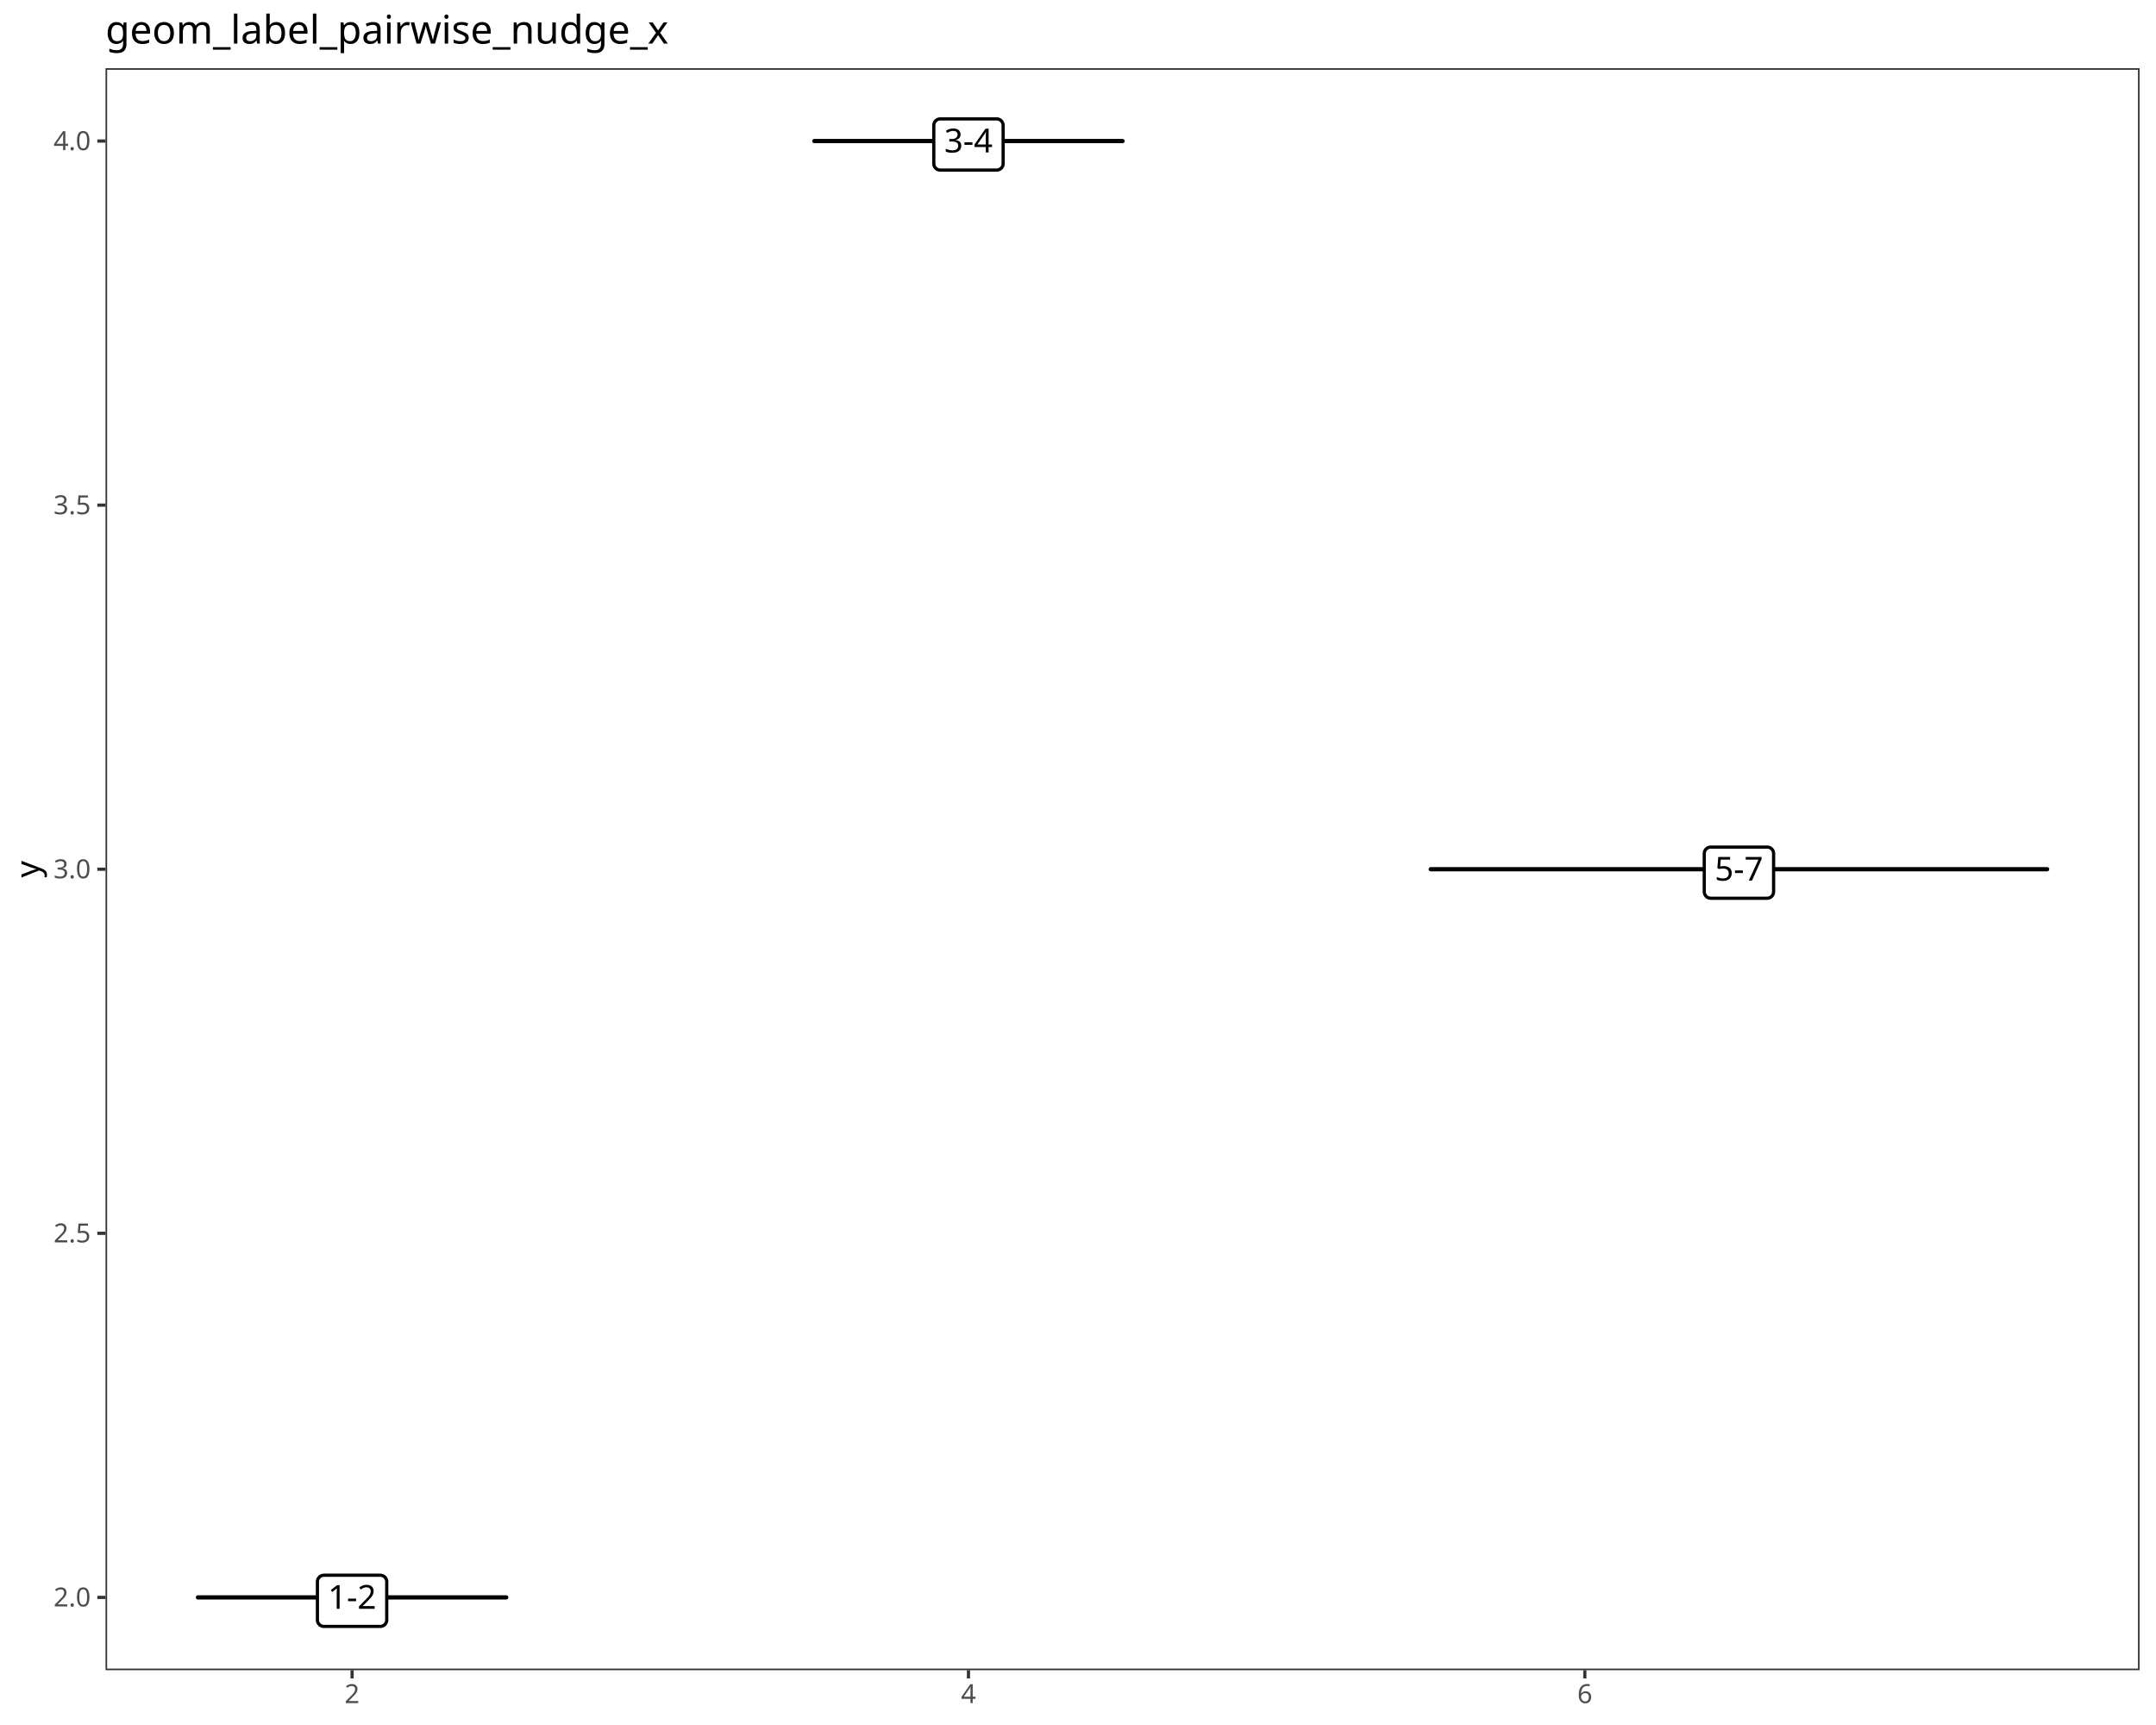
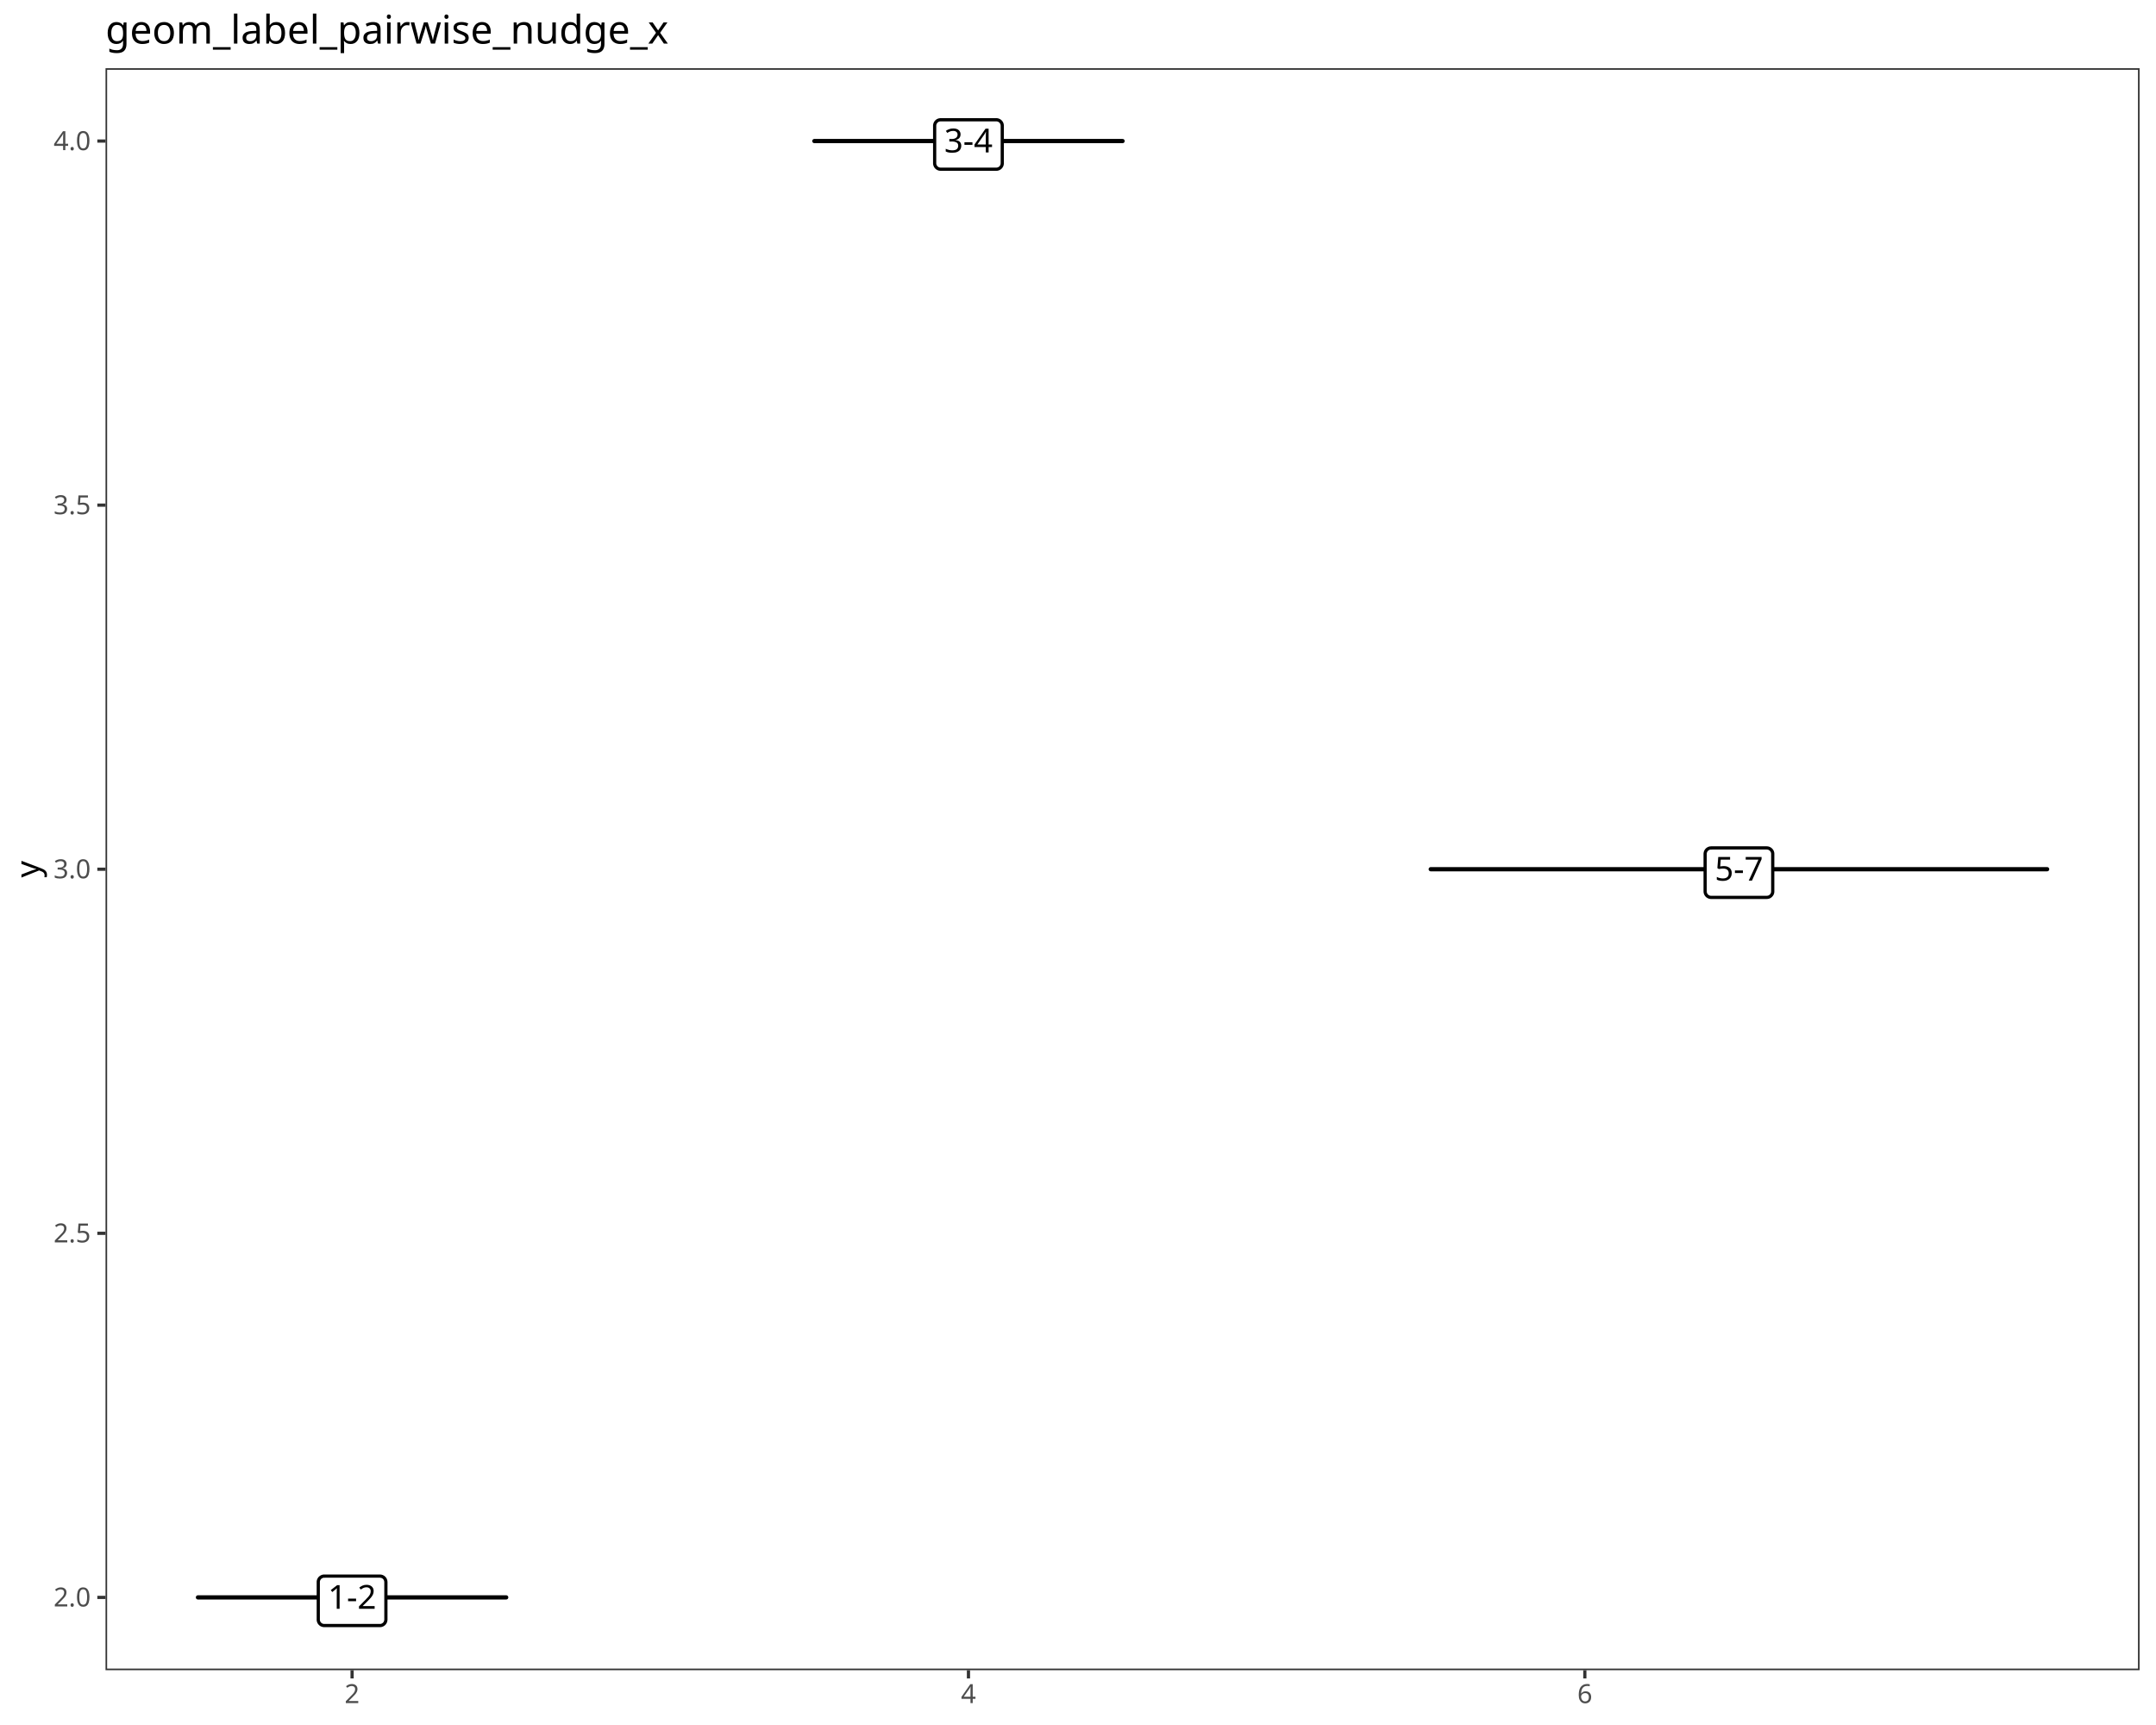
<svg xmlns="http://www.w3.org/2000/svg" class="svglite" data-engine-version="2.0" width="720.00pt" height="576.00pt" viewBox="0 0 720.00 576.00">
  <defs>
    <style type="text/css">
    .svglite line, .svglite polyline, .svglite polygon, .svglite path, .svglite rect, .svglite circle {
      fill: none;
      stroke: #000000;
      stroke-linecap: round;
      stroke-linejoin: round;
      stroke-miterlimit: 10.00;
    }
  </style>
  </defs>
  <rect width="100%" height="100%" style="stroke: none; fill: #FFFFFF;" />
  <defs>
    <clipPath id="cpMC4wMHw3MjAuMDB8MC4wMHw1NzYuMDA=">
      <rect x="0.00" y="0.00" width="720.00" height="576.00" />
    </clipPath>
  </defs>
  <g clip-path="url(#cpMC4wMHw3MjAuMDB8MC4wMHw1NzYuMDA=)">
    <rect x="0.00" y="0.00" width="720.00" height="576.00" style="stroke-width: 1.07; stroke: #FFFFFF; fill: #FFFFFF;" />
  </g>
  <defs>
    <clipPath id="cpMzUuMjR8NzE0LjUyfDIyLjc4fDU1Ny43MQ==">
      <rect x="35.24" y="22.78" width="679.28" height="534.92" />
    </clipPath>
  </defs>
  <g clip-path="url(#cpMzUuMjR8NzE0LjUyfDIyLjc4fDU1Ny43MQ==)">
    <rect x="35.24" y="22.78" width="679.28" height="534.92" style="stroke-width: 1.07; stroke: none; fill: #FFFFFF;" />
    <line x1="66.11" y1="533.39" x2="169.04" y2="533.39" style="stroke-width: 1.42;" />
-     <polygon points="108.16,543.08 126.99,543.08 126.91,543.08 127.25,543.07 127.59,543.00 127.92,542.87 128.22,542.70 128.49,542.48 128.72,542.22 128.91,541.93 129.04,541.61 129.13,541.27 129.15,540.92 129.15,540.92 129.15,528.15 129.15,528.15 129.13,527.81 129.04,527.47 128.91,527.15 128.72,526.85 128.49,526.59 128.22,526.37 127.92,526.20 127.59,526.08 127.25,526.01 126.99,525.99 108.16,525.99 108.42,526.01 108.07,525.99 107.73,526.04 107.39,526.13 107.08,526.28 106.79,526.48 106.54,526.72 106.33,527.00 106.17,527.31 106.06,527.64 106.00,527.98 106.00,528.15 106.00,540.92 106.00,540.75 106.00,541.10 106.06,541.44 106.17,541.77 106.33,542.08 106.54,542.35 106.79,542.60 107.08,542.79 107.39,542.94 107.73,543.04 108.07,543.08 " style="stroke-width: 1.07; fill: #FFFFFF;" />
+     <polygon points="108.27,542.79 126.88,542.79 126.80,542.79 127.12,542.78 127.43,542.72 127.73,542.60 128.01,542.44 128.26,542.24 128.47,542.00 128.64,541.73 128.76,541.44 128.84,541.13 128.87,540.81 128.87,540.81 128.87,528.27 128.87,528.27 128.84,527.95 128.76,527.64 128.64,527.34 128.47,527.07 128.26,526.83 128.01,526.63 127.73,526.47 127.43,526.36 127.12,526.30 126.88,526.28 108.27,526.28 108.51,526.30 108.19,526.28 107.87,526.32 107.57,526.41 107.28,526.55 107.02,526.73 106.78,526.95 106.59,527.21 106.44,527.49 106.34,527.79 106.29,528.11 106.29,528.27 106.29,540.81 106.29,540.65 106.29,540.97 106.34,541.28 106.44,541.59 106.59,541.87 106.78,542.12 107.02,542.35 107.28,542.53 107.57,542.66 107.87,542.75 108.19,542.79 " style="stroke-width: 1.07; fill: #FFFFFF;" />
    <text x="117.58" y="537.19" text-anchor="middle" style="font-size: 11.04px; font-family: sans;" textLength="15.96px" lengthAdjust="spacingAndGlyphs">1-2</text>
    <line x1="271.96" y1="47.10" x2="374.88" y2="47.10" style="stroke-width: 1.42;" />
-     <polygon points="314.00,56.79 332.84,56.79 332.75,56.79 333.10,56.77 333.44,56.70 333.76,56.58 334.06,56.41 334.33,56.19 334.56,55.93 334.75,55.63 334.89,55.31 334.97,54.98 335.00,54.63 335.00,54.63 335.00,41.86 335.00,41.86 334.97,41.51 334.89,41.18 334.75,40.86 334.56,40.56 334.33,40.30 334.06,40.08 333.76,39.91 333.44,39.78 333.10,39.72 332.84,39.70 314.00,39.70 314.26,39.72 313.91,39.70 313.57,39.74 313.23,39.84 312.92,39.99 312.63,40.19 312.38,40.43 312.17,40.70 312.01,41.01 311.90,41.34 311.85,41.69 311.84,41.86 311.84,54.63 311.85,54.45 311.85,54.80 311.90,55.15 312.01,55.48 312.17,55.78 312.38,56.06 312.63,56.30 312.92,56.50 313.23,56.65 313.57,56.75 313.91,56.79 " style="stroke-width: 1.07; fill: #FFFFFF;" />
+     <polygon points="314.12,56.50 332.72,56.50 332.64,56.50 332.96,56.49 333.27,56.42 333.57,56.31 333.85,56.15 334.10,55.95 334.31,55.71 334.48,55.44 334.61,55.14 334.68,54.83 334.71,54.51 334.71,54.51 334.71,41.97 334.71,41.97 334.68,41.66 334.61,41.35 334.48,41.05 334.31,40.78 334.10,40.54 333.85,40.34 333.57,40.18 333.27,40.07 332.96,40.00 332.72,39.99 314.12,39.99 314.36,40.00 314.04,39.99 313.72,40.03 313.41,40.12 313.12,40.25 312.86,40.44 312.63,40.66 312.44,40.91 312.29,41.20 312.19,41.50 312.13,41.81 312.13,41.97 312.13,54.51 312.13,54.35 312.13,54.67 312.19,54.99 312.29,55.29 312.44,55.58 312.63,55.83 312.86,56.05 313.12,56.23 313.41,56.37 313.72,56.46 314.04,56.50 " style="stroke-width: 1.07; fill: #FFFFFF;" />
    <text x="323.42" y="50.90" text-anchor="middle" style="font-size: 11.04px; font-family: sans;" textLength="15.96px" lengthAdjust="spacingAndGlyphs">3-4</text>
    <line x1="477.80" y1="290.24" x2="683.64" y2="290.24" style="stroke-width: 1.42;" />
-     <polygon points="571.30,299.94 590.14,299.94 590.05,299.93 590.40,299.92 590.74,299.85 591.07,299.73 591.37,299.55 591.64,299.33 591.87,299.07 592.05,298.78 592.19,298.46 592.27,298.12 592.30,297.78 592.30,297.78 592.30,285.01 592.30,285.01 592.27,284.66 592.19,284.32 592.05,284.00 591.87,283.71 591.64,283.45 591.37,283.23 591.07,283.05 590.74,282.93 590.40,282.86 590.14,282.85 571.30,282.85 571.56,282.86 571.22,282.85 570.87,282.89 570.54,282.99 570.22,283.14 569.94,283.33 569.69,283.57 569.48,283.85 569.32,284.16 569.21,284.49 569.15,284.83 569.14,285.01 569.14,297.78 569.15,297.60 569.15,297.95 569.21,298.29 569.32,298.62 569.48,298.93 569.69,299.21 569.94,299.45 570.22,299.65 570.54,299.79 570.87,299.89 571.22,299.93 " style="stroke-width: 1.07; fill: #FFFFFF;" />
+     <polygon points="571.42,299.65 590.03,299.65 589.95,299.65 590.27,299.63 590.58,299.57 590.88,299.46 591.15,299.30 591.40,299.09 591.61,298.85 591.79,298.58 591.91,298.29 591.99,297.98 592.01,297.66 592.01,297.66 592.01,285.12 592.01,285.12 591.99,284.80 591.91,284.49 591.79,284.20 591.61,283.93 591.40,283.69 591.15,283.49 590.88,283.33 590.58,283.21 590.27,283.15 590.03,283.13 571.42,283.13 571.66,283.15 571.34,283.14 571.02,283.17 570.71,283.26 570.43,283.40 570.16,283.58 569.93,283.80 569.74,284.06 569.59,284.34 569.49,284.65 569.44,284.96 569.43,285.12 569.43,297.66 569.44,297.50 569.44,297.82 569.49,298.14 569.59,298.44 569.74,298.72 569.93,298.98 570.16,299.20 570.43,299.38 570.71,299.52 571.02,299.61 571.34,299.65 " style="stroke-width: 1.07; fill: #FFFFFF;" />
    <text x="580.72" y="294.04" text-anchor="middle" style="font-size: 11.04px; font-family: sans;" textLength="15.96px" lengthAdjust="spacingAndGlyphs">5-7</text>
    <rect x="35.24" y="22.78" width="679.28" height="534.92" style="stroke-width: 1.07; stroke: #333333;" />
  </g>
  <g clip-path="url(#cpMC4wMHw3MjAuMDB8MC4wMHw1NzYuMDA=)">
    <text x="30.31" y="536.42" text-anchor="end" style="font-size: 8.80px; fill: #4D4D4D; font-family: sans;" textLength="12.23px" lengthAdjust="spacingAndGlyphs">2.0</text>
    <text x="30.31" y="414.85" text-anchor="end" style="font-size: 8.80px; fill: #4D4D4D; font-family: sans;" textLength="12.23px" lengthAdjust="spacingAndGlyphs">2.5</text>
    <text x="30.31" y="293.27" text-anchor="end" style="font-size: 8.80px; fill: #4D4D4D; font-family: sans;" textLength="12.23px" lengthAdjust="spacingAndGlyphs">3.0</text>
    <text x="30.31" y="171.70" text-anchor="end" style="font-size: 8.80px; fill: #4D4D4D; font-family: sans;" textLength="12.23px" lengthAdjust="spacingAndGlyphs">3.5</text>
    <text x="30.31" y="50.13" text-anchor="end" style="font-size: 8.80px; fill: #4D4D4D; font-family: sans;" textLength="12.23px" lengthAdjust="spacingAndGlyphs">4.0</text>
    <polyline points="32.50,533.39 35.24,533.39 " style="stroke-width: 1.07; stroke: #333333; stroke-linecap: butt;" />
    <polyline points="32.50,411.82 35.24,411.82 " style="stroke-width: 1.07; stroke: #333333; stroke-linecap: butt;" />
    <polyline points="32.50,290.24 35.24,290.24 " style="stroke-width: 1.07; stroke: #333333; stroke-linecap: butt;" />
    <polyline points="32.50,168.67 35.24,168.67 " style="stroke-width: 1.07; stroke: #333333; stroke-linecap: butt;" />
    <polyline points="32.50,47.10 35.24,47.10 " style="stroke-width: 1.07; stroke: #333333; stroke-linecap: butt;" />
    <polyline points="117.58,560.45 117.58,557.71 " style="stroke-width: 1.07; stroke: #333333; stroke-linecap: butt;" />
    <polyline points="323.42,560.45 323.42,557.71 " style="stroke-width: 1.07; stroke: #333333; stroke-linecap: butt;" />
    <polyline points="529.26,560.45 529.26,557.71 " style="stroke-width: 1.07; stroke: #333333; stroke-linecap: butt;" />
    <text x="117.58" y="568.69" text-anchor="middle" style="font-size: 8.80px; fill: #4D4D4D; font-family: sans;" textLength="4.89px" lengthAdjust="spacingAndGlyphs">2</text>
    <text x="323.42" y="568.69" text-anchor="middle" style="font-size: 8.80px; fill: #4D4D4D; font-family: sans;" textLength="4.89px" lengthAdjust="spacingAndGlyphs">4</text>
    <text x="529.26" y="568.69" text-anchor="middle" style="font-size: 8.80px; fill: #4D4D4D; font-family: sans;" textLength="4.89px" lengthAdjust="spacingAndGlyphs">6</text>
    <text transform="translate(13.05,290.24) rotate(-90)" text-anchor="middle" style="font-size: 11.00px; font-family: sans;" textLength="5.50px" lengthAdjust="spacingAndGlyphs">y</text>
    <text x="35.24" y="14.56" style="font-size: 13.20px; font-family: sans;" textLength="182.02px" lengthAdjust="spacingAndGlyphs">geom_label_pairwise_nudge_x</text>
  </g>
</svg>
